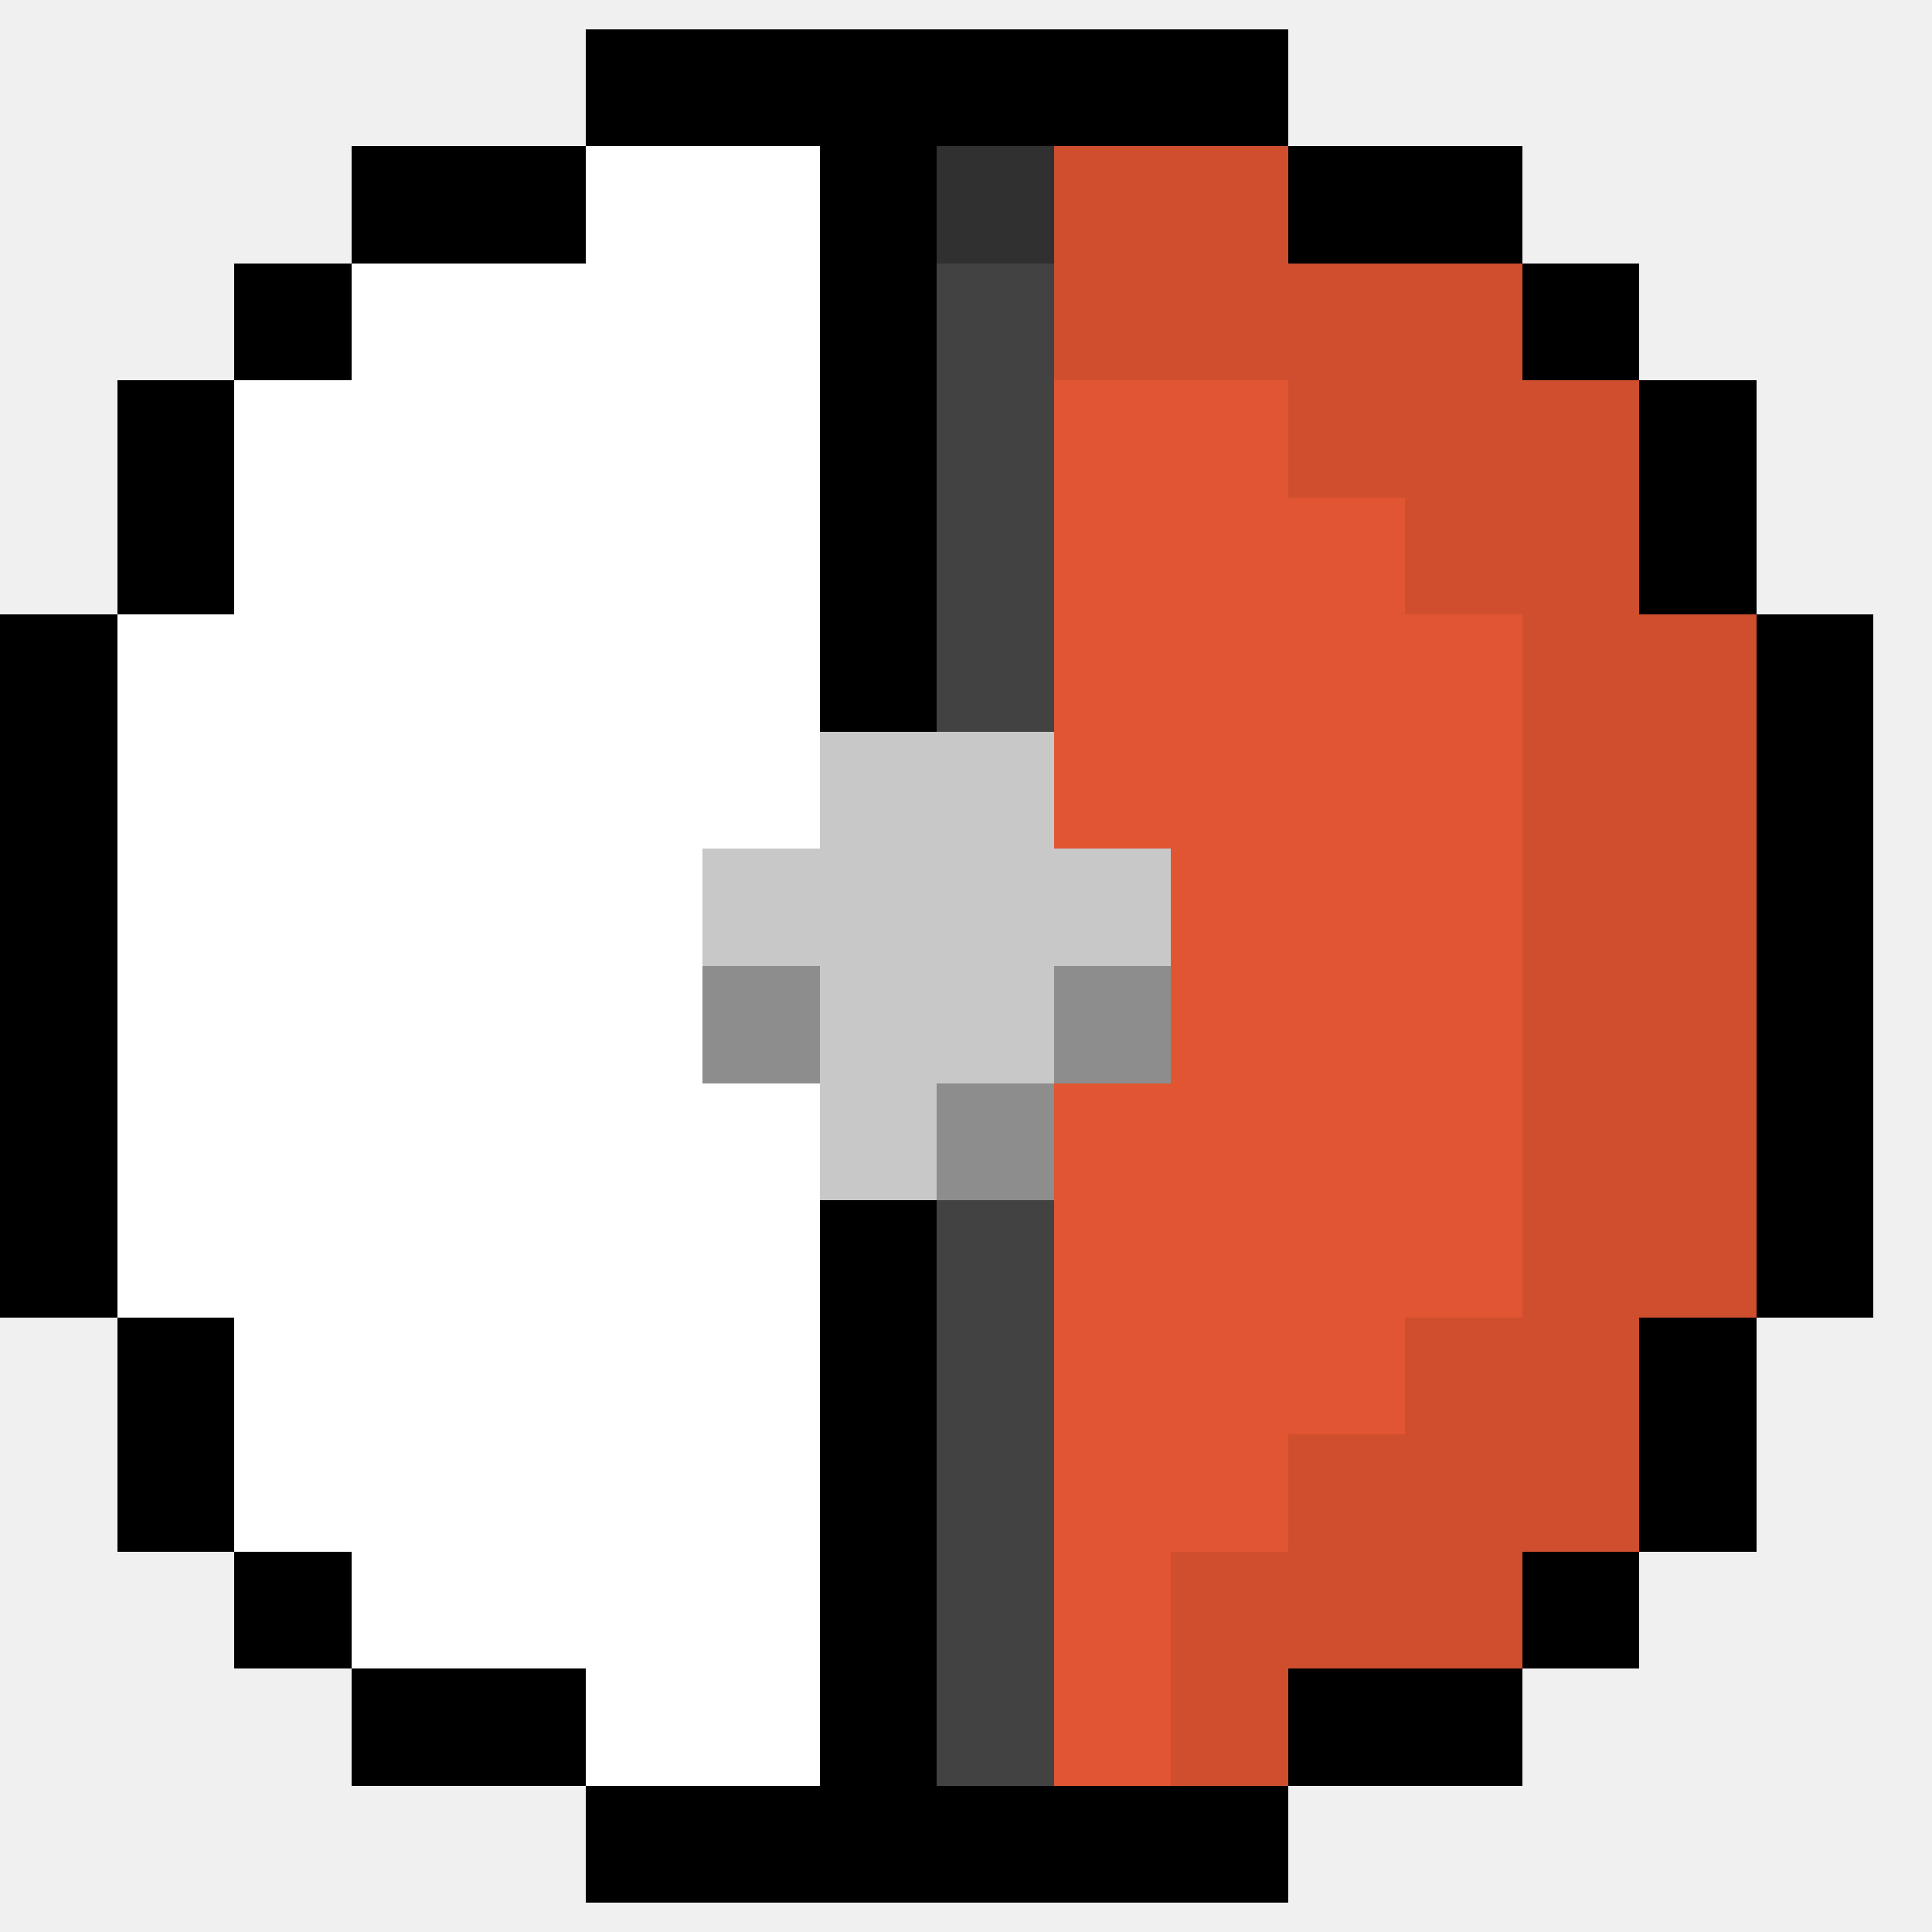
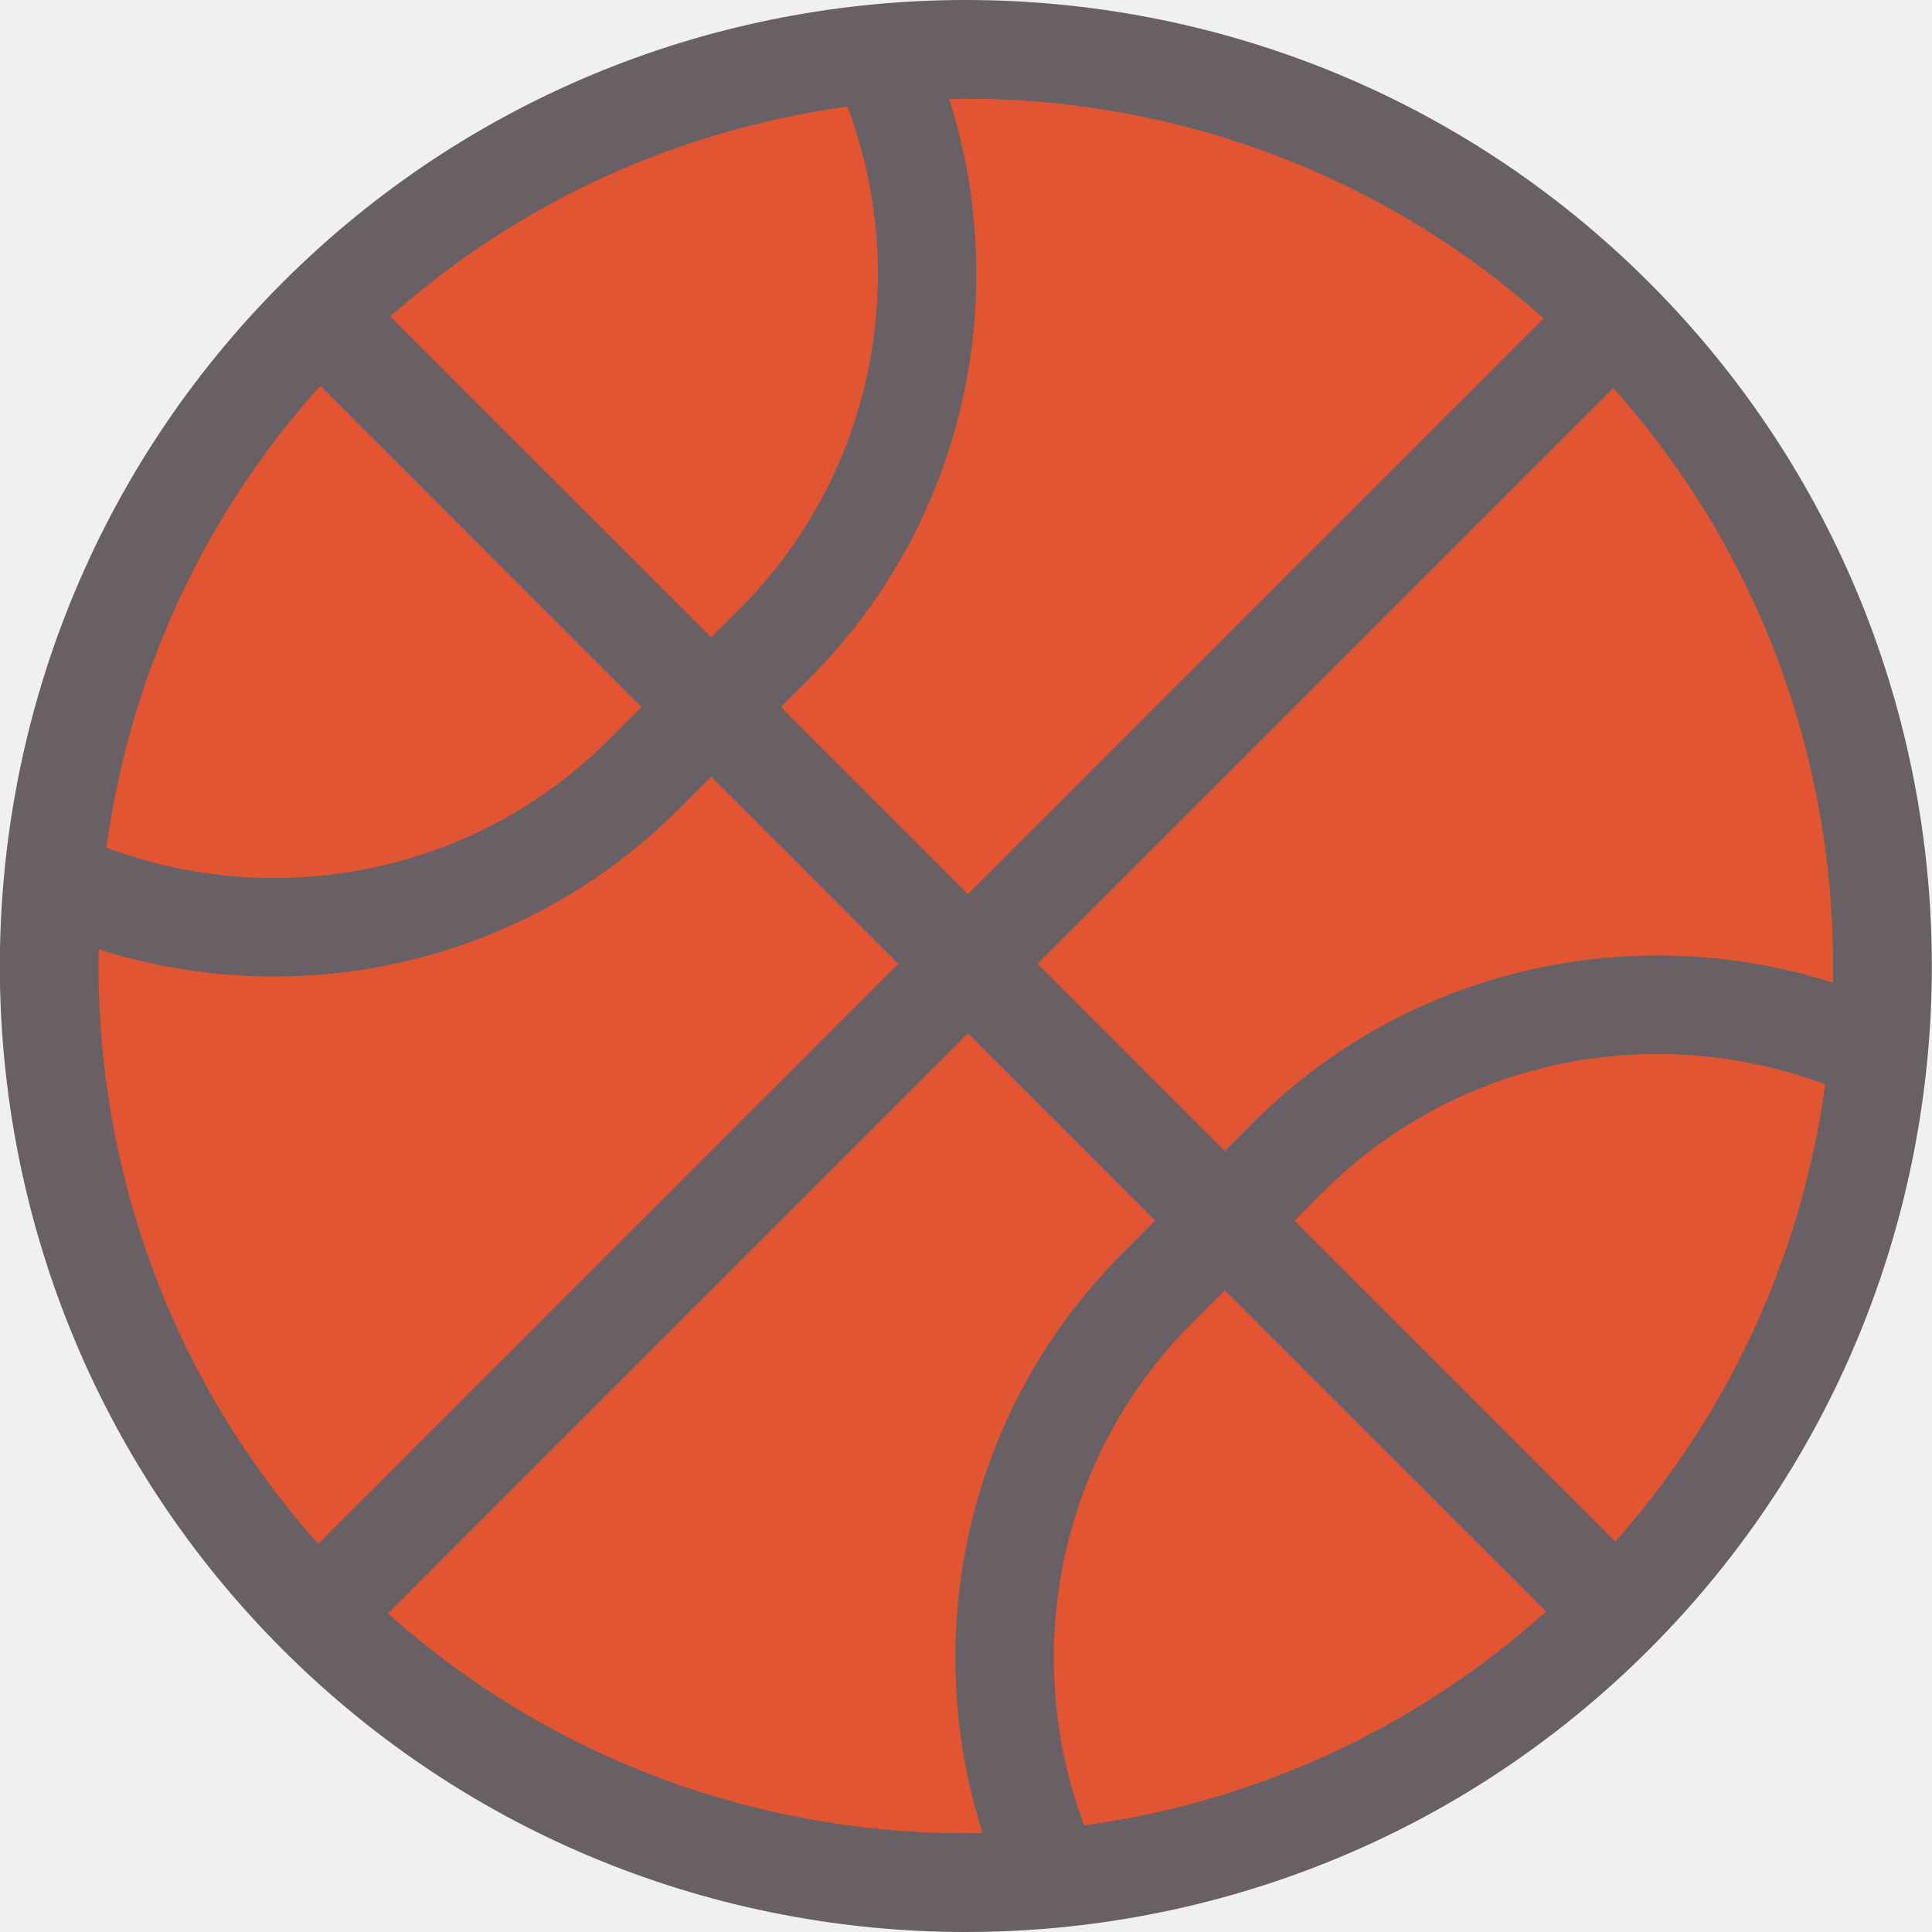
- <svg xmlns="http://www.w3.org/2000/svg" shape-rendering="crispEdges" viewBox="0 -0.5 16.5 16" width="16" height="16">
-   <path stroke="#000000" d="M5,0h6M3,1h2M7,1h1M11,1h2M2,2h1M7,2h1M13,2h1M1,3h1M7,3h1M14,3h1M1,4h1M7,4h1M14,4h1M0,5h1M7,5h1M15,5h1M0,6h1M15,6h1M0,7h1M15,7h1M0,8h1M15,8h1M0,9h1M15,9h1M0,10h1M7,10h1M15,10h1M1,11h1M7,11h1M14,11h1M1,12h1M7,12h1M14,12h1M2,13h1M7,13h1M13,13h1M3,14h2M7,14h1M11,14h2M5,15h6" />
-   <path stroke="#ffffff" d="M5,1h2M3,2h4M2,3h5M2,4h5M1,5h6M1,6h6M1,7h5M1,8h5M1,9h6M1,10h6M2,11h5M2,12h5M3,13h4M5,14h2" />
-   <path stroke="#303030" d="M8,1h1" />
-   <path stroke="#cf4e2e" d="M9,1h2M9,2h4M11,3h3M12,4h2M13,5h2M13,6h2M13,7h2M13,8h2M13,9h2M13,10h2M12,11h2M11,12h3M10,13h3M10,14h1" />
-   <path stroke="#424242" d="M8,2h1M8,3h1M8,4h1M8,5h1M8,10h1M8,11h1M8,12h1M8,13h1M8,14h1" />
-   <path stroke="#e25532" d="M9,3h2M9,4h3M9,5h4M9,6h4M10,7h3M10,8h3M9,9h4M9,10h4M9,11h3M9,12h2M9,13h1M9,14h1" />
-   <path stroke="#c8c8c8" d="M7,6h2M6,7h4M7,8h2M7,9h1" />
-   <path stroke="#8d8d8d" d="M6,8h1M9,8h1M8,9h1" />
+ <svg xmlns="http://www.w3.org/2000/svg" t="1670036257069" class="icon" viewBox="0 0 884.858 885.75" version="1.1" p-id="6624" width="16 " height="16 " id="svg78">
+   <defs id="defs82" />
+   <path d="m 755.664,129.568 c -172.757,-172.757 -453.846,-172.757 -626.609,1e-5 -172.757,172.757 -172.757,453.857 0,626.614 172.757,172.757 453.846,172.757 626.609,0 172.757,-172.757 172.757,-453.857 -10e-6,-626.614 z" fill="#696065" p-id="6625" id="path68" />
+   <path d="m 546.202,606.437 c -62.201,62.207 -78.671,152.99 -49.58,230.437 76.583,-10.459 150.682,-43.117 211.737,-98.059 L 561.092,591.547 Z M 593.022,559.617 740.137,706.732 C 793.939,646.089 826.016,572.842 836.351,497.14 758.91,468.049 668.115,484.519 605.914,546.72 Z" fill="#e25532" p-id="6626" data-spm-anchor-id="a313x.7781069.0.i19" class="selected" id="path70" />
+   <path d="m 561.092,527.687 12.897,-12.897 C 645.814,442.971 749.23,421.584 839.918,450.54 841.78,353.141 808.259,255.211 739.222,177.946 L 475.286,441.876 Z M 370.442,311.243 357.545,324.134 443.356,409.946 707.292,146.015 C 630.027,76.979 532.091,43.457 434.692,45.32 463.648,136.002 442.261,239.418 370.442,311.243 Z" fill="#e25532" p-id="6627" data-spm-anchor-id="a313x.7781069.0.i18" class="selected" id="path72" />
+   <path d="m 338.518,279.313 c 62.201,-62.201 78.671,-152.996 49.574,-230.437 -75.702,10.335 -148.949,42.412 -209.592,96.214 L 325.615,292.204 Z M 293.69,324.134 146.418,176.867 C 91.476,237.923 58.817,312.022 48.358,388.61 125.805,417.701 216.6,401.225 278.795,339.024 Z" fill="#e25532" p-id="6628" data-spm-anchor-id="a313x.7781069.0.i16" class="" id="path74" />
+   <path d="m 325.615,356.07 -14.895,14.89 c -71.825,71.83 -175.24,93.217 -265.923,64.25 -1.863,97.399 31.659,195.334 100.695,272.6 L 411.432,441.876 Z m 188.663,218.437 14.89,-14.895 -85.811,-85.811 -265.923,265.934 c 77.26,69.031 175.195,102.558 272.594,100.695 -28.961,-90.682 -7.58,-194.098 64.25,-265.923 z" fill="#e25532" p-id="6629" data-spm-anchor-id="a313x.7781069.0.i15" class="selected" id="path76" />
</svg>
